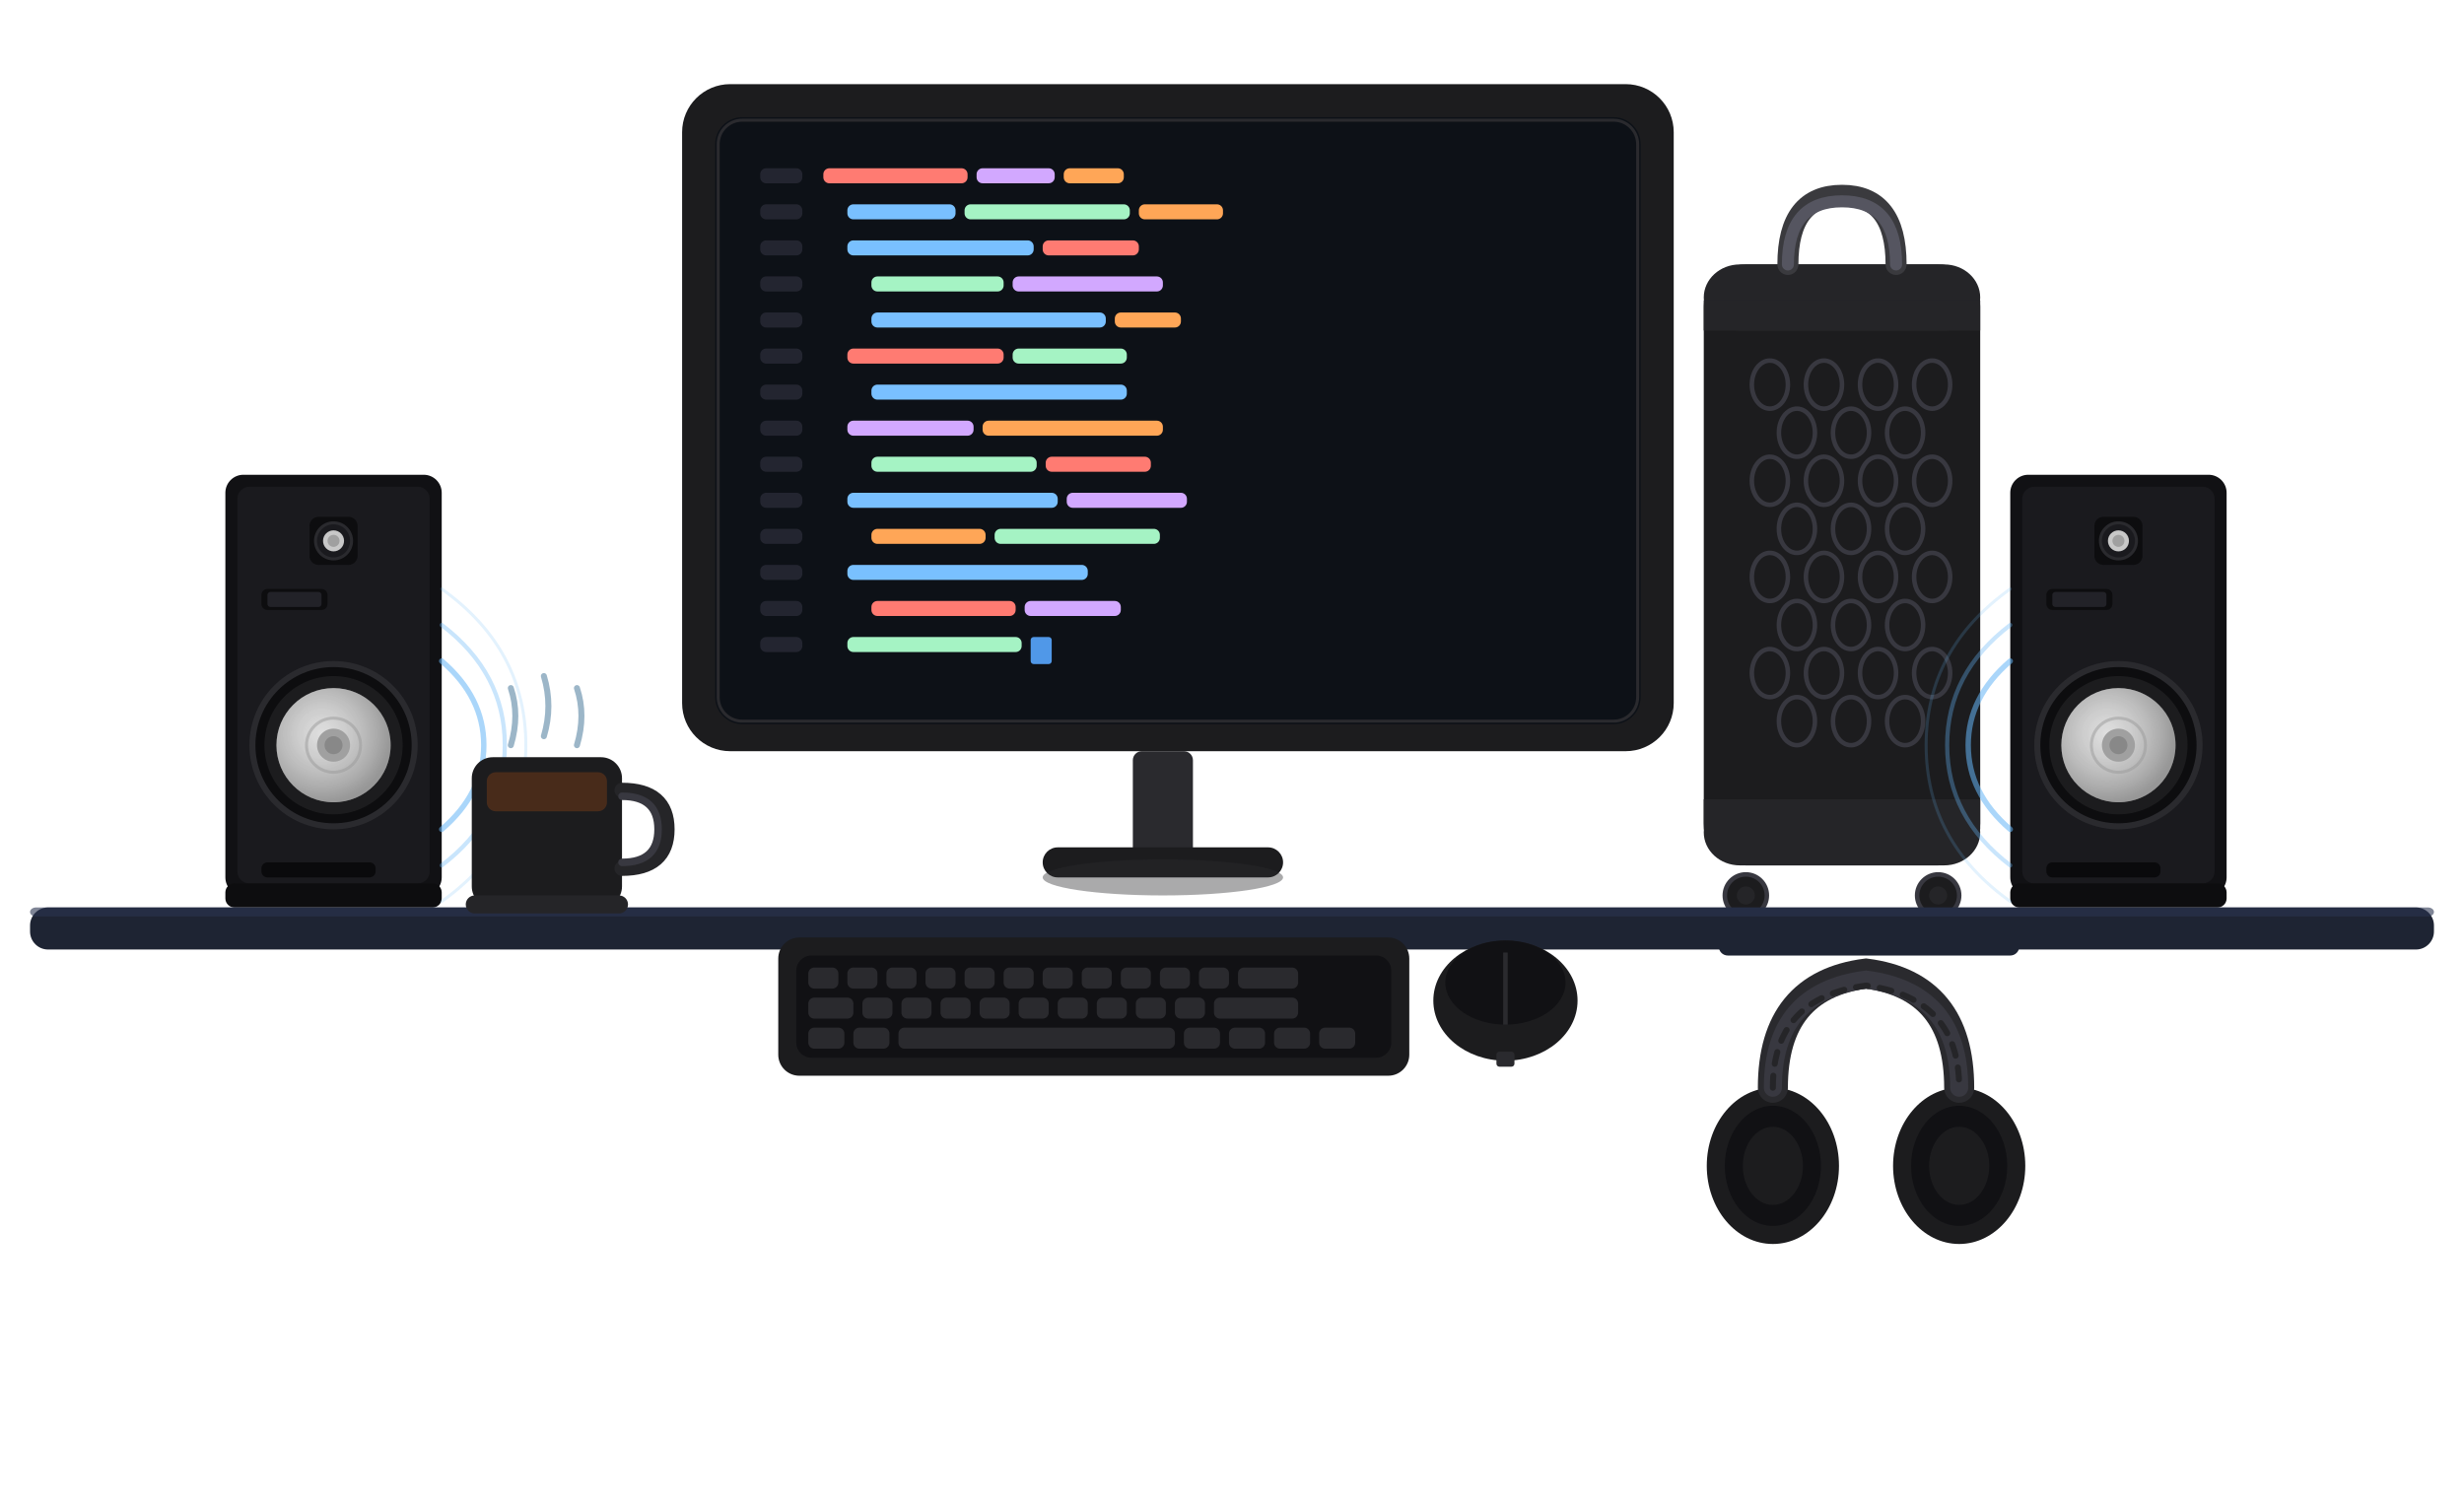
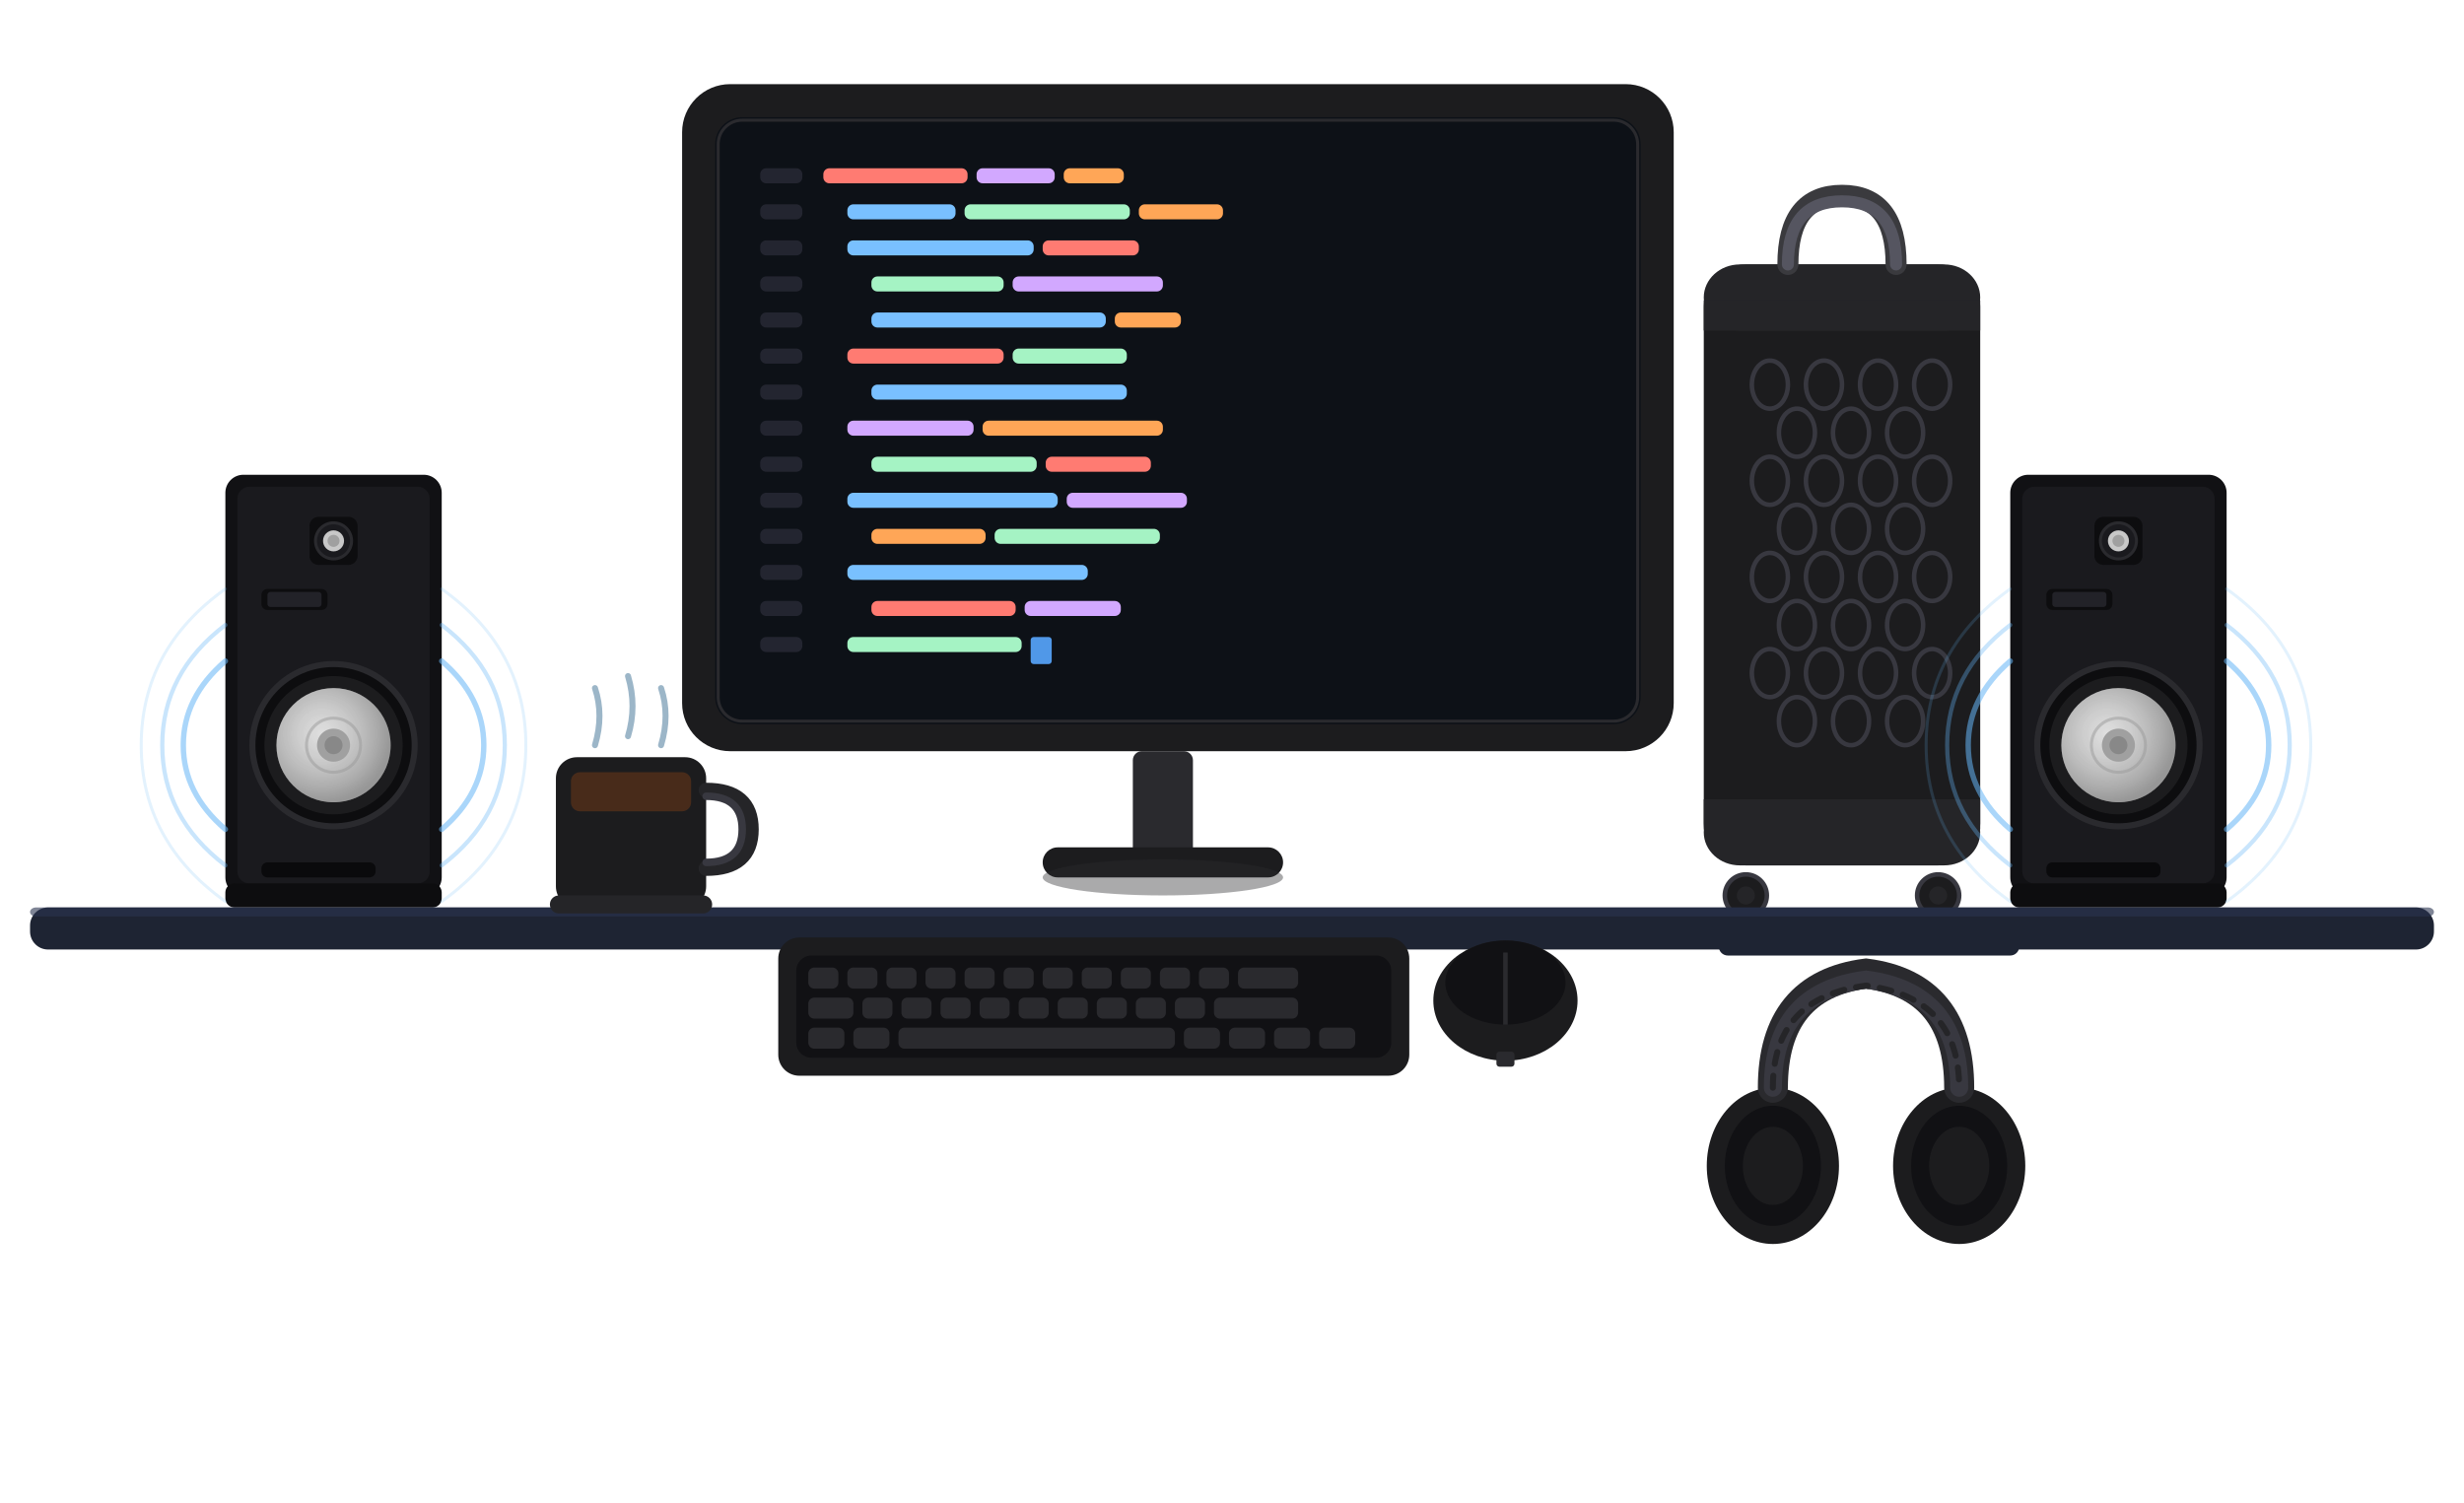
<svg xmlns="http://www.w3.org/2000/svg" viewBox="0 0 820 500" fill="none">
  <defs>
    <radialGradient id="hs8ConeGrad" cx="40%" cy="40%" r="60%">
      <stop offset="0%" stop-color="#ffffff" stop-opacity="0.3" />
      <stop offset="100%" stop-color="#000000" stop-opacity="0.5" />
    </radialGradient>
  </defs>
  <rect x="75" y="158" width="72" height="140" rx="6" fill="#111114" />
  <rect x="79" y="162" width="64" height="132" rx="4" fill="#1a1a1e" />
  <circle cx="111" cy="248" r="27" fill="#0d0d0f" stroke="#2a2a2e" stroke-width="2" />
  <circle cx="111" cy="248" r="23" fill="#1c1c1e" />
  <circle cx="111" cy="248" r="19" fill="#d8d8d8" />
  <circle cx="111" cy="248" r="19" fill="url(#hs8ConeGrad)" opacity="0.6" />
  <circle cx="111" cy="248" r="5.5" fill="#a0a0a0" />
  <circle cx="111" cy="248" r="3" fill="#888" />
  <circle cx="111" cy="248" r="9" fill="none" stroke="#999" stroke-width="1" opacity="0.5" />
  <rect x="103" y="172" width="16" height="16" rx="3" fill="#0d0d0f" />
  <circle cx="111" cy="180" r="6" fill="#1a1a1e" stroke="#2a2a2e" stroke-width="1" />
  <circle cx="111" cy="180" r="3.5" fill="#c8c8c8" />
  <circle cx="111" cy="180" r="2" fill="#a0a0a0" />
  <rect x="87" y="196" width="22" height="7" rx="2" fill="#0d0d0f" />
  <rect x="89" y="197" width="18" height="5" rx="1" fill="#222228" />
  <rect x="87" y="287" width="38" height="5" rx="2" fill="#0a0a0c" />
  <rect x="75" y="294" width="72" height="8" rx="3" fill="#0d0d0f" />
+   <path d="M75 220 Q61 232 61 248 Q61 264 75 276" stroke="#64b5f6" stroke-width="1.8" fill="none" stroke-linecap="round" opacity="0.55" />
+   <path d="M75 208 Q54 224 54 248 Q54 272 75 288" stroke="#64b5f6" stroke-width="1.4" fill="none" stroke-linecap="round" opacity="0.35" />
+   <path d="M75 196 Q47 216 47 248 Q47 280 75 300" stroke="#64b5f6" stroke-width="1.0" fill="none" stroke-linecap="round" opacity="0.18" />
  <path d="M147 220 Q161 232 161 248 Q161 264 147 276" stroke="#64b5f6" stroke-width="1.8" fill="none" stroke-linecap="round" opacity="0.55" />
  <path d="M147 208 Q168 224 168 248 Q168 272 147 288" stroke="#64b5f6" stroke-width="1.4" fill="none" stroke-linecap="round" opacity="0.35" />
  <path d="M147 196 Q175 216 175 248 Q175 280 147 300" stroke="#64b5f6" stroke-width="1.0" fill="none" stroke-linecap="round" opacity="0.18" />
  <rect x="227" y="28" width="330" height="222" rx="16" fill="#1c1c1e" />
  <rect x="238" y="39" width="308" height="202" rx="9" fill="#0d1117" />
  <rect x="239" y="40" width="306" height="200" rx="8" fill="none" stroke="#2a2a2e" stroke-width="1" />
  <rect x="253" y="56" width="14" height="5" rx="2" fill="#3a3a4a" opacity="0.5" />
  <rect x="253" y="68" width="14" height="5" rx="2" fill="#3a3a4a" opacity="0.5" />
  <rect x="253" y="80" width="14" height="5" rx="2" fill="#3a3a4a" opacity="0.5" />
  <rect x="253" y="92" width="14" height="5" rx="2" fill="#3a3a4a" opacity="0.5" />
  <rect x="253" y="104" width="14" height="5" rx="2" fill="#3a3a4a" opacity="0.5" />
  <rect x="253" y="116" width="14" height="5" rx="2" fill="#3a3a4a" opacity="0.5" />
  <rect x="253" y="128" width="14" height="5" rx="2" fill="#3a3a4a" opacity="0.5" />
  <rect x="253" y="140" width="14" height="5" rx="2" fill="#3a3a4a" opacity="0.5" />
  <rect x="253" y="152" width="14" height="5" rx="2" fill="#3a3a4a" opacity="0.5" />
  <rect x="253" y="164" width="14" height="5" rx="2" fill="#3a3a4a" opacity="0.5" />
  <rect x="253" y="176" width="14" height="5" rx="2" fill="#3a3a4a" opacity="0.5" />
  <rect x="253" y="188" width="14" height="5" rx="2" fill="#3a3a4a" opacity="0.5" />
  <rect x="253" y="200" width="14" height="5" rx="2" fill="#3a3a4a" opacity="0.5" />
  <rect x="253" y="212" width="14" height="5" rx="2" fill="#3a3a4a" opacity="0.5" />
  <rect x="274" y="56" width="48" height="5" rx="2" fill="#ff7b72" />
  <rect x="325" y="56" width="26" height="5" rx="2" fill="#d2a8ff" />
  <rect x="354" y="56" width="20" height="5" rx="2" fill="#ffa657" />
  <rect x="282" y="68" width="36" height="5" rx="2" fill="#79c0ff" />
  <rect x="321" y="68" width="55" height="5" rx="2" fill="#a5f3c4" />
  <rect x="379" y="68" width="28" height="5" rx="2" fill="#ffa657" />
  <rect x="282" y="80" width="62" height="5" rx="2" fill="#79c0ff" />
  <rect x="347" y="80" width="32" height="5" rx="2" fill="#ff7b72" />
  <rect x="290" y="92" width="44" height="5" rx="2" fill="#a5f3c4" />
  <rect x="337" y="92" width="50" height="5" rx="2" fill="#d2a8ff" />
  <rect x="290" y="104" width="78" height="5" rx="2" fill="#79c0ff" />
  <rect x="371" y="104" width="22" height="5" rx="2" fill="#ffa657" />
  <rect x="282" y="116" width="52" height="5" rx="2" fill="#ff7b72" />
  <rect x="337" y="116" width="38" height="5" rx="2" fill="#a5f3c4" />
  <rect x="290" y="128" width="85" height="5" rx="2" fill="#79c0ff" />
  <rect x="282" y="140" width="42" height="5" rx="2" fill="#d2a8ff" />
  <rect x="327" y="140" width="60" height="5" rx="2" fill="#ffa657" />
  <rect x="290" y="152" width="55" height="5" rx="2" fill="#a5f3c4" />
  <rect x="348" y="152" width="35" height="5" rx="2" fill="#ff7b72" />
  <rect x="282" y="164" width="70" height="5" rx="2" fill="#79c0ff" />
  <rect x="355" y="164" width="40" height="5" rx="2" fill="#d2a8ff" />
  <rect x="290" y="176" width="38" height="5" rx="2" fill="#ffa657" />
  <rect x="331" y="176" width="55" height="5" rx="2" fill="#a5f3c4" />
  <rect x="282" y="188" width="80" height="5" rx="2" fill="#79c0ff" />
  <rect x="290" y="200" width="48" height="5" rx="2" fill="#ff7b72" />
  <rect x="341" y="200" width="32" height="5" rx="2" fill="#d2a8ff" />
  <rect x="282" y="212" width="58" height="5" rx="2" fill="#a5f3c4" />
  <rect x="343" y="212" width="7" height="9" rx="1" fill="#58a6ff" opacity="0.9" />
  <rect x="377" y="250" width="20" height="36" rx="3" fill="#2a2a2e" />
  <rect x="347" y="282" width="80" height="10" rx="5" fill="#1c1c1e" />
  <ellipse cx="387" cy="292" rx="40" ry="6" fill="#2a2a2e" opacity="0.4" />
  <rect x="567" y="88" width="92" height="200" rx="14" fill="#1c1c1e" />
  <rect x="567" y="88" width="92" height="22" rx="12" fill="#252528" />
  <rect x="567" y="100" width="92" height="10" fill="#252528" />
  <rect x="567" y="266" width="92" height="22" rx="12" fill="#252528" />
  <rect x="567" y="266" width="92" height="10" fill="#252528" />
  <path d="M595 88 Q595 65 613 65 Q631 65 631 88" stroke="#3a3a3e" stroke-width="7" fill="none" stroke-linecap="round" />
  <path d="M595 88 Q595 67 613 67 Q631 67 631 88" stroke="#555560" stroke-width="4" fill="none" stroke-linecap="round" />
  <ellipse cx="589" cy="128" rx="6" ry="8" fill="none" stroke="#383840" stroke-width="1.5" />
  <ellipse cx="607" cy="128" rx="6" ry="8" fill="none" stroke="#383840" stroke-width="1.5" />
  <ellipse cx="625" cy="128" rx="6" ry="8" fill="none" stroke="#383840" stroke-width="1.5" />
  <ellipse cx="643" cy="128" rx="6" ry="8" fill="none" stroke="#383840" stroke-width="1.5" />
  <ellipse cx="598" cy="144" rx="6" ry="8" fill="none" stroke="#383840" stroke-width="1.5" />
  <ellipse cx="616" cy="144" rx="6" ry="8" fill="none" stroke="#383840" stroke-width="1.5" />
  <ellipse cx="634" cy="144" rx="6" ry="8" fill="none" stroke="#383840" stroke-width="1.5" />
  <ellipse cx="589" cy="160" rx="6" ry="8" fill="none" stroke="#383840" stroke-width="1.5" />
  <ellipse cx="607" cy="160" rx="6" ry="8" fill="none" stroke="#383840" stroke-width="1.5" />
  <ellipse cx="625" cy="160" rx="6" ry="8" fill="none" stroke="#383840" stroke-width="1.5" />
  <ellipse cx="643" cy="160" rx="6" ry="8" fill="none" stroke="#383840" stroke-width="1.5" />
  <ellipse cx="598" cy="176" rx="6" ry="8" fill="none" stroke="#383840" stroke-width="1.5" />
  <ellipse cx="616" cy="176" rx="6" ry="8" fill="none" stroke="#383840" stroke-width="1.5" />
  <ellipse cx="634" cy="176" rx="6" ry="8" fill="none" stroke="#383840" stroke-width="1.5" />
  <ellipse cx="589" cy="192" rx="6" ry="8" fill="none" stroke="#383840" stroke-width="1.5" />
  <ellipse cx="607" cy="192" rx="6" ry="8" fill="none" stroke="#383840" stroke-width="1.5" />
  <ellipse cx="625" cy="192" rx="6" ry="8" fill="none" stroke="#383840" stroke-width="1.5" />
  <ellipse cx="643" cy="192" rx="6" ry="8" fill="none" stroke="#383840" stroke-width="1.5" />
  <ellipse cx="598" cy="208" rx="6" ry="8" fill="none" stroke="#383840" stroke-width="1.5" />
  <ellipse cx="616" cy="208" rx="6" ry="8" fill="none" stroke="#383840" stroke-width="1.5" />
  <ellipse cx="634" cy="208" rx="6" ry="8" fill="none" stroke="#383840" stroke-width="1.5" />
  <ellipse cx="589" cy="224" rx="6" ry="8" fill="none" stroke="#383840" stroke-width="1.5" />
  <ellipse cx="607" cy="224" rx="6" ry="8" fill="none" stroke="#383840" stroke-width="1.5" />
  <ellipse cx="625" cy="224" rx="6" ry="8" fill="none" stroke="#383840" stroke-width="1.5" />
  <ellipse cx="643" cy="224" rx="6" ry="8" fill="none" stroke="#383840" stroke-width="1.5" />
  <ellipse cx="598" cy="240" rx="6" ry="8" fill="none" stroke="#383840" stroke-width="1.5" />
  <ellipse cx="616" cy="240" rx="6" ry="8" fill="none" stroke="#383840" stroke-width="1.5" />
  <ellipse cx="634" cy="240" rx="6" ry="8" fill="none" stroke="#383840" stroke-width="1.5" />
  <circle cx="581" cy="298" r="7" fill="#1c1c1e" stroke="#383840" stroke-width="1.5" />
  <circle cx="581" cy="298" r="3" fill="#252528" />
  <circle cx="645" cy="298" r="7" fill="#1c1c1e" stroke="#383840" stroke-width="1.5" />
  <circle cx="645" cy="298" r="3" fill="#252528" />
  <rect x="669" y="158" width="72" height="140" rx="6" fill="#111114" />
  <rect x="673" y="162" width="64" height="132" rx="4" fill="#1a1a1e" />
  <circle cx="705" cy="248" r="27" fill="#0d0d0f" stroke="#2a2a2e" stroke-width="2" />
  <circle cx="705" cy="248" r="23" fill="#1c1c1e" />
  <circle cx="705" cy="248" r="19" fill="#d8d8d8" />
  <circle cx="705" cy="248" r="19" fill="url(#hs8ConeGrad)" opacity="0.6" />
  <circle cx="705" cy="248" r="5.5" fill="#a0a0a0" />
  <circle cx="705" cy="248" r="3" fill="#888" />
  <circle cx="705" cy="248" r="9" fill="none" stroke="#999" stroke-width="1" opacity="0.5" />
  <rect x="697" y="172" width="16" height="16" rx="3" fill="#0d0d0f" />
  <circle cx="705" cy="180" r="6" fill="#1a1a1e" stroke="#2a2a2e" stroke-width="1" />
  <circle cx="705" cy="180" r="3.5" fill="#c8c8c8" />
  <circle cx="705" cy="180" r="2" fill="#a0a0a0" />
  <rect x="681" y="196" width="22" height="7" rx="2" fill="#0d0d0f" />
  <rect x="683" y="197" width="18" height="5" rx="1" fill="#222228" />
  <rect x="681" y="287" width="38" height="5" rx="2" fill="#0a0a0c" />
  <rect x="669" y="294" width="72" height="8" rx="3" fill="#0d0d0f" />
  <path d="M669 220 Q655 232 655 248 Q655 264 669 276" stroke="#64b5f6" stroke-width="1.8" fill="none" stroke-linecap="round" opacity="0.55" />
  <path d="M669 208 Q648 224 648 248 Q648 272 669 288" stroke="#64b5f6" stroke-width="1.4" fill="none" stroke-linecap="round" opacity="0.35" />
  <path d="M669 196 Q641 216 641 248 Q641 280 669 300" stroke="#64b5f6" stroke-width="1.0" fill="none" stroke-linecap="round" opacity="0.18" />
+   <path d="M741 220 Q755 232 755 248 Q755 264 741 276" stroke="#64b5f6" stroke-width="1.8" fill="none" stroke-linecap="round" opacity="0.55" />
+   <path d="M741 208 Q762 224 762 248 Q762 272 741 288" stroke="#64b5f6" stroke-width="1.4" fill="none" stroke-linecap="round" opacity="0.35" />
+   <path d="M741 196 Q769 216 769 248 Q769 280 741 300" stroke="#64b5f6" stroke-width="1.0" fill="none" stroke-linecap="round" opacity="0.18" />
  <rect x="10" y="302" width="800" height="14" rx="6" fill="#1e2433" />
  <rect x="10" y="302" width="800" height="3" rx="2" fill="#2a3450" opacity="0.6" />
-   <rect x="157" y="252" width="50" height="50" rx="7" fill="#1c1c1e" />
-   <rect x="162" y="257" width="40" height="13" rx="3" fill="#4a2c1a" opacity="0.95" />
-   <path d="M207 263 Q222 263 222 276 Q222 289 207 289" stroke="#252528" stroke-width="5" fill="none" stroke-linecap="round" />
-   <path d="M207 265 Q219 265 219 276 Q219 287 207 287" stroke="#383840" stroke-width="2.5" fill="none" stroke-linecap="round" />
-   <rect x="155" y="298" width="54" height="6" rx="3" fill="#252528" />
-   <path d="M170 248 Q173 238 170 229" stroke="#4a7a9b" stroke-width="2" stroke-linecap="round" fill="none" opacity="0.55" />
-   <path d="M181 245 Q184 235 181 225" stroke="#4a7a9b" stroke-width="2" stroke-linecap="round" fill="none" opacity="0.55" />
-   <path d="M192 248 Q195 238 192 229" stroke="#4a7a9b" stroke-width="2" stroke-linecap="round" fill="none" opacity="0.55" />
+   <rect x="185" y="252" width="50" height="50" rx="7" fill="#1c1c1e" />
+   <rect x="190" y="257" width="40" height="13" rx="3" fill="#4a2c1a" opacity="0.95" />
+   <path d="M235 263 Q250 263 250 276 Q250 289 235 289" stroke="#252528" stroke-width="5" fill="none" stroke-linecap="round" />
+   <path d="M235 265 Q247 265 247 276 Q247 287 235 287" stroke="#383840" stroke-width="2.5" fill="none" stroke-linecap="round" />
+   <rect x="183" y="298" width="54" height="6" rx="3" fill="#252528" />
+   <path d="M198 248 Q201 238 198 229" stroke="#4a7a9b" stroke-width="2" stroke-linecap="round" fill="none" opacity="0.55" />
+   <path d="M209 245 Q212 235 209 225" stroke="#4a7a9b" stroke-width="2" stroke-linecap="round" fill="none" opacity="0.55" />
+   <path d="M220 248 Q223 238 220 229" stroke="#4a7a9b" stroke-width="2" stroke-linecap="round" fill="none" opacity="0.55" />
  <rect x="259" y="312" width="210" height="46" rx="7" fill="#1c1c1e" />
  <rect x="265" y="318" width="198" height="34" rx="5" fill="#111114" />
  <rect x="269" y="322" width="10" height="7" rx="2" fill="#2a2a2e" />
  <rect x="282" y="322" width="10" height="7" rx="2" fill="#2a2a2e" />
  <rect x="295" y="322" width="10" height="7" rx="2" fill="#2a2a2e" />
  <rect x="308" y="322" width="10" height="7" rx="2" fill="#2a2a2e" />
  <rect x="321" y="322" width="10" height="7" rx="2" fill="#2a2a2e" />
  <rect x="334" y="322" width="10" height="7" rx="2" fill="#2a2a2e" />
  <rect x="347" y="322" width="10" height="7" rx="2" fill="#2a2a2e" />
  <rect x="360" y="322" width="10" height="7" rx="2" fill="#2a2a2e" />
  <rect x="373" y="322" width="10" height="7" rx="2" fill="#2a2a2e" />
  <rect x="386" y="322" width="10" height="7" rx="2" fill="#2a2a2e" />
  <rect x="399" y="322" width="10" height="7" rx="2" fill="#2a2a2e" />
  <rect x="412" y="322" width="20" height="7" rx="2" fill="#2a2a2e" />
  <rect x="269" y="332" width="15" height="7" rx="2" fill="#2a2a2e" />
  <rect x="287" y="332" width="10" height="7" rx="2" fill="#2a2a2e" />
  <rect x="300" y="332" width="10" height="7" rx="2" fill="#2a2a2e" />
  <rect x="313" y="332" width="10" height="7" rx="2" fill="#2a2a2e" />
  <rect x="326" y="332" width="10" height="7" rx="2" fill="#2a2a2e" />
  <rect x="339" y="332" width="10" height="7" rx="2" fill="#2a2a2e" />
  <rect x="352" y="332" width="10" height="7" rx="2" fill="#2a2a2e" />
  <rect x="365" y="332" width="10" height="7" rx="2" fill="#2a2a2e" />
  <rect x="378" y="332" width="10" height="7" rx="2" fill="#2a2a2e" />
  <rect x="391" y="332" width="10" height="7" rx="2" fill="#2a2a2e" />
  <rect x="404" y="332" width="28" height="7" rx="2" fill="#2a2a2e" />
  <rect x="269" y="342" width="12" height="7" rx="2" fill="#2a2a2e" />
  <rect x="284" y="342" width="12" height="7" rx="2" fill="#2a2a2e" />
  <rect x="299" y="342" width="92" height="7" rx="2" fill="#2a2a2e" />
  <rect x="394" y="342" width="12" height="7" rx="2" fill="#2a2a2e" />
  <rect x="409" y="342" width="12" height="7" rx="2" fill="#2a2a2e" />
  <rect x="424" y="342" width="12" height="7" rx="2" fill="#2a2a2e" />
  <rect x="439" y="342" width="12" height="7" rx="2" fill="#2a2a2e" />
  <ellipse cx="501" cy="333" rx="24" ry="20" fill="#1c1c1e" />
  <ellipse cx="501" cy="327" rx="20" ry="14" fill="#111114" />
  <line x1="501" y1="317" x2="501" y2="341" stroke="#2a2a2e" stroke-width="1.5" />
  <rect x="498" y="350" width="6" height="5" rx="1" fill="#2a2a2e" />
  <ellipse cx="590" cy="388" rx="22" ry="26" fill="#1c1c1e" />
  <ellipse cx="590" cy="388" rx="16" ry="20" fill="#111114" />
  <ellipse cx="590" cy="388" rx="10" ry="13" fill="#1c1c1e" />
  <ellipse cx="652" cy="388" rx="22" ry="26" fill="#1c1c1e" />
  <ellipse cx="652" cy="388" rx="16" ry="20" fill="#111114" />
  <ellipse cx="652" cy="388" rx="10" ry="13" fill="#1c1c1e" />
  <path d="M590 362 Q590 328 621 324 Q652 328 652 362" stroke="#2a2a2e" stroke-width="10" fill="none" stroke-linecap="round" />
  <path d="M590 362 Q590 330 621 326 Q652 330 652 362" stroke="#383840" stroke-width="6" fill="none" stroke-linecap="round" />
  <path d="M590 362 Q590 332 621 328 Q652 332 652 362" stroke="#252528" stroke-width="2" fill="none" stroke-linecap="round" stroke-dasharray="4 4" />
  <rect x="572" y="312" width="100" height="6" rx="3" fill="#1e2433" />
</svg>
